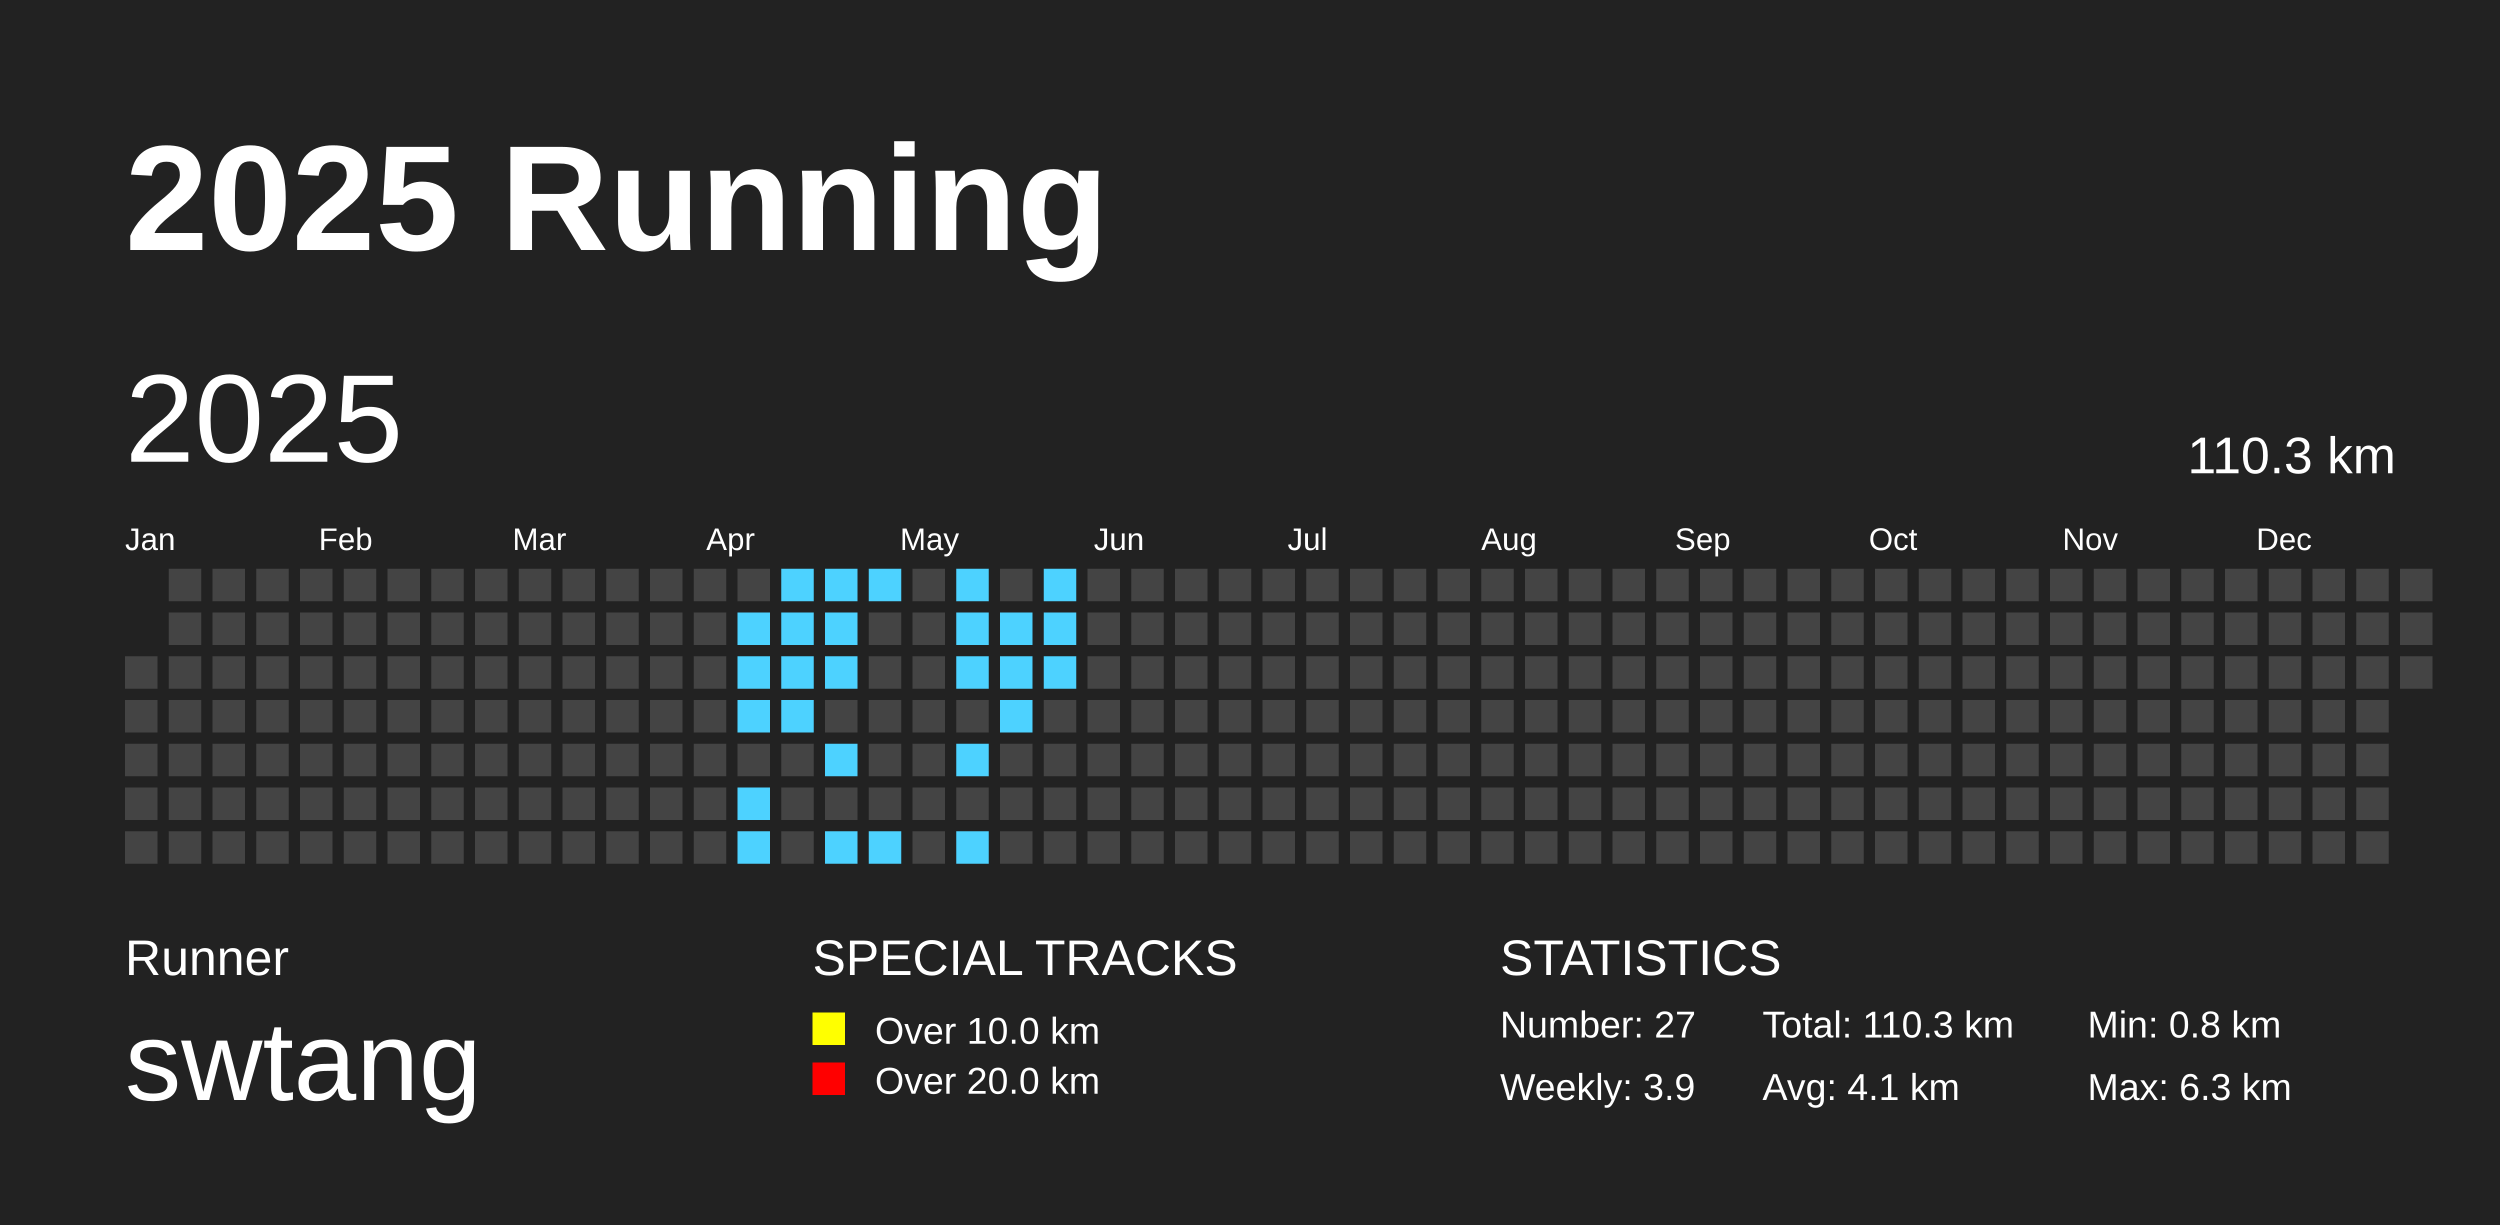
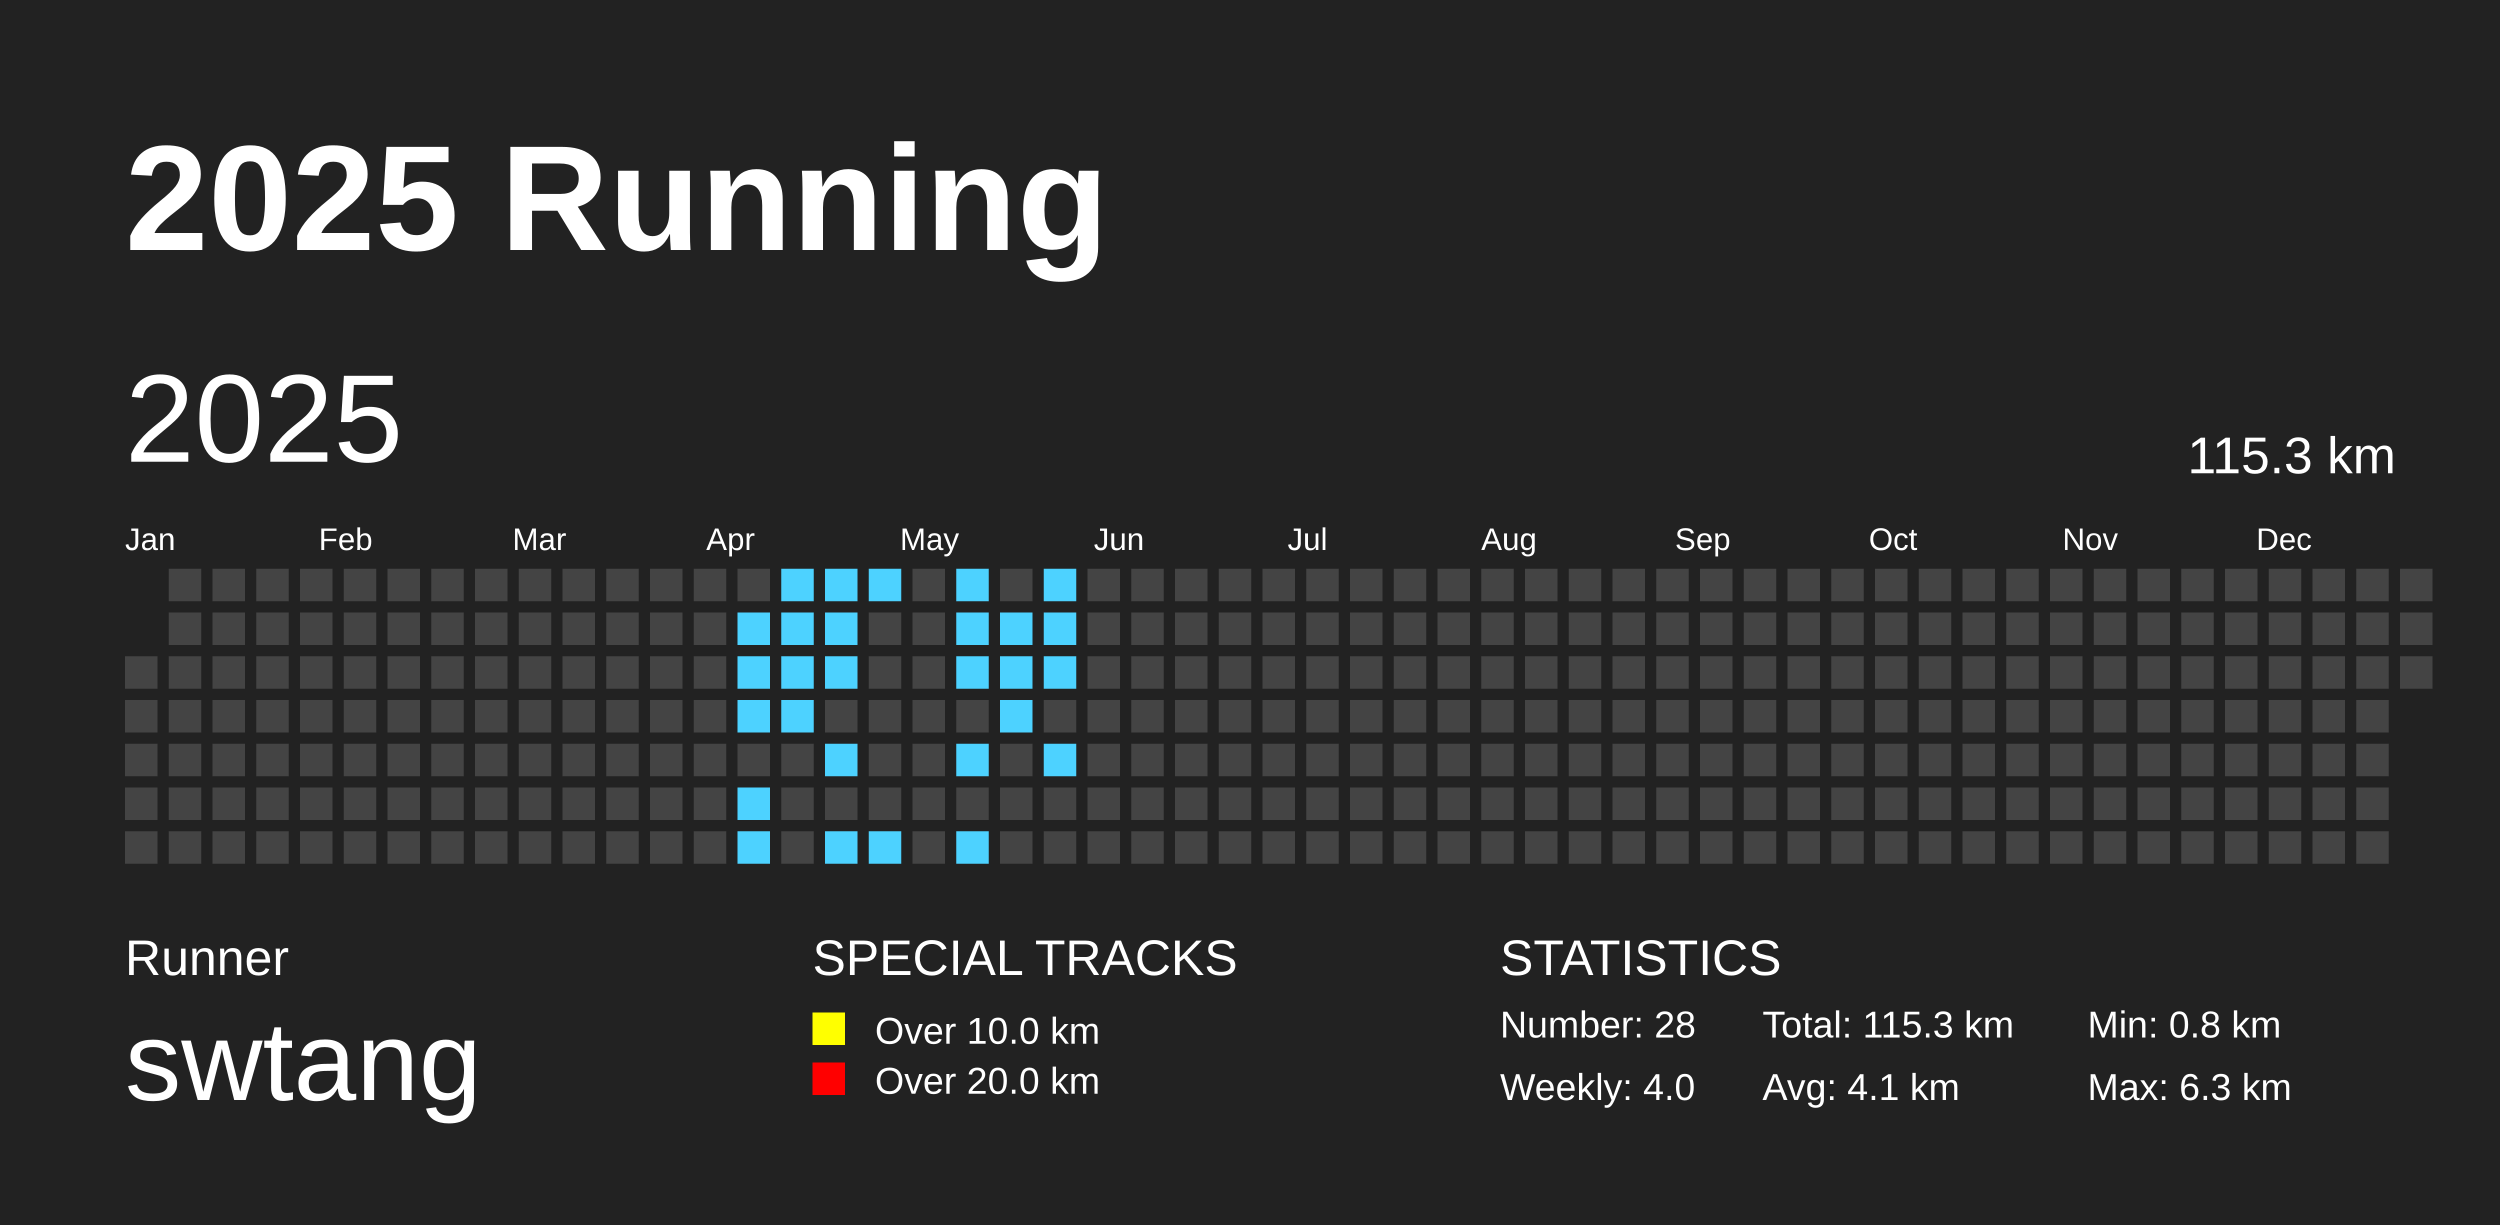
<svg xmlns="http://www.w3.org/2000/svg" baseProfile="full" height="98mm" version="1.1" viewBox="0,0,200,98" width="200mm">
  <defs />
  <rect fill="#222222" height="98" width="200" x="0" y="0" />
  <text fill="#FFFFFF" style="font-size:12px; font-family:Arial; font-weight:bold;" x="10" y="20">2025 Running</text>
  <text fill="#FFFFFF" style="font-size:4px; font-family:Arial" x="10" y="78">Runner</text>
  <text fill="#FFFFFF" style="font-size:9px; font-family:Arial" x="10" y="88">swtang</text>
  <text fill="#FFFFFF" style="font-size:4px; font-family:Arial" x="65" y="78">SPECIAL TRACKS</text>
  <rect fill="yellow" height="2.6" width="2.6" x="65" y="81" />
  <text fill="#FFFFFF" style="font-size:3px; font-family:Arial" x="70" y="83.5">Over 10.0 km</text>
  <rect fill="red" height="2.6" width="2.6" x="65" y="85" />
  <text fill="#FFFFFF" style="font-size:3px; font-family:Arial" x="70" y="87.5">Over 20.0 km</text>
  <text fill="#FFFFFF" style="font-size:4px; font-family:Arial" x="120" y="78">STATISTICS</text>
-   <text fill="#FFFFFF" style="font-size:3px; font-family:Arial" x="120" y="83">Number: 27</text>
-   <text fill="#FFFFFF" style="font-size:3px; font-family:Arial" x="120" y="88">Weekly: 3.9</text>
-   <text fill="#FFFFFF" style="font-size:3px; font-family:Arial" x="141" y="83">Total: 110.3 km</text>
+   <text fill="#FFFFFF" style="font-size:3px; font-family:Arial" x="120" y="83">Number: 28</text>
+   <text fill="#FFFFFF" style="font-size:3px; font-family:Arial" x="120" y="88">Weekly: 4.0</text>
+   <text fill="#FFFFFF" style="font-size:3px; font-family:Arial" x="141" y="83">Total: 115.3 km</text>
  <text fill="#FFFFFF" style="font-size:3px; font-family:Arial" x="141" y="88">Avg: 4.1 km</text>
  <text fill="#FFFFFF" style="font-size:3px; font-family:Arial" x="167" y="83">Min: 0.8 km</text>
  <text fill="#FFFFFF" style="font-size:3px; font-family:Arial" x="167" y="88">Max: 6.3 km</text>
  <text dominant-baseline="hanging" fill="#FFFFFF" style="font-size:10.0px; font-family:Arial;" x="10" y="30">2025</text>
-   <text dominant-baseline="hanging" fill="#FFFFFF" style="font-size:4.125px; font-family:Arial;" x="175" y="35">110.3 km</text>
+   <text dominant-baseline="hanging" fill="#FFFFFF" style="font-size:4.125px; font-family:Arial;" x="175" y="35">115.3 km</text>
  <text fill="#FFFFFF" style="font-size:2.5px; font-family:Arial" x="10.0" y="44">Jan</text>
  <text fill="#FFFFFF" style="font-size:2.5px; font-family:Arial" x="25.5" y="44">Feb</text>
  <text fill="#FFFFFF" style="font-size:2.5px; font-family:Arial" x="41.0" y="44">Mar</text>
  <text fill="#FFFFFF" style="font-size:2.5px; font-family:Arial" x="56.5" y="44">Apr</text>
  <text fill="#FFFFFF" style="font-size:2.5px; font-family:Arial" x="72.0" y="44">May</text>
  <text fill="#FFFFFF" style="font-size:2.5px; font-family:Arial" x="87.5" y="44">Jun</text>
  <text fill="#FFFFFF" style="font-size:2.5px; font-family:Arial" x="103.0" y="44">Jul</text>
  <text fill="#FFFFFF" style="font-size:2.5px; font-family:Arial" x="118.5" y="44">Aug</text>
  <text fill="#FFFFFF" style="font-size:2.5px; font-family:Arial" x="134.0" y="44">Sep</text>
  <text fill="#FFFFFF" style="font-size:2.5px; font-family:Arial" x="149.5" y="44">Oct</text>
  <text fill="#FFFFFF" style="font-size:2.5px; font-family:Arial" x="165.0" y="44">Nov</text>
  <text fill="#FFFFFF" style="font-size:2.5px; font-family:Arial" x="180.5" y="44">Dec</text>
  <rect fill="#444444" height="2.6" width="2.6" x="10.0" y="52.5" />
  <rect fill="#444444" height="2.6" width="2.6" x="10.0" y="56.0" />
  <rect fill="#444444" height="2.6" width="2.6" x="10.0" y="59.5" />
  <rect fill="#444444" height="2.6" width="2.6" x="10.0" y="63.0" />
  <rect fill="#444444" height="2.6" width="2.6" x="10.0" y="66.5" />
  <rect fill="#444444" height="2.6" width="2.6" x="13.5" y="45.5" />
  <rect fill="#444444" height="2.6" width="2.6" x="13.5" y="49.0" />
  <rect fill="#444444" height="2.6" width="2.6" x="13.5" y="52.5" />
  <rect fill="#444444" height="2.6" width="2.6" x="13.5" y="56.0" />
  <rect fill="#444444" height="2.6" width="2.6" x="13.5" y="59.5" />
  <rect fill="#444444" height="2.6" width="2.6" x="13.5" y="63.0" />
  <rect fill="#444444" height="2.6" width="2.6" x="13.5" y="66.5" />
  <rect fill="#444444" height="2.6" width="2.6" x="17.0" y="45.5" />
  <rect fill="#444444" height="2.6" width="2.6" x="17.0" y="49.0" />
  <rect fill="#444444" height="2.6" width="2.6" x="17.0" y="52.5" />
  <rect fill="#444444" height="2.6" width="2.6" x="17.0" y="56.0" />
  <rect fill="#444444" height="2.6" width="2.6" x="17.0" y="59.5" />
  <rect fill="#444444" height="2.6" width="2.6" x="17.0" y="63.0" />
  <rect fill="#444444" height="2.6" width="2.6" x="17.0" y="66.5" />
  <rect fill="#444444" height="2.6" width="2.6" x="20.5" y="45.5" />
  <rect fill="#444444" height="2.6" width="2.6" x="20.5" y="49.0" />
  <rect fill="#444444" height="2.6" width="2.6" x="20.5" y="52.5" />
  <rect fill="#444444" height="2.6" width="2.6" x="20.5" y="56.0" />
  <rect fill="#444444" height="2.6" width="2.6" x="20.5" y="59.5" />
  <rect fill="#444444" height="2.6" width="2.6" x="20.5" y="63.0" />
  <rect fill="#444444" height="2.6" width="2.6" x="20.5" y="66.5" />
  <rect fill="#444444" height="2.6" width="2.6" x="24.0" y="45.5" />
  <rect fill="#444444" height="2.6" width="2.6" x="24.0" y="49.0" />
  <rect fill="#444444" height="2.6" width="2.6" x="24.0" y="52.5" />
  <rect fill="#444444" height="2.6" width="2.6" x="24.0" y="56.0" />
  <rect fill="#444444" height="2.6" width="2.6" x="24.0" y="59.5" />
  <rect fill="#444444" height="2.6" width="2.6" x="24.0" y="63.0" />
  <rect fill="#444444" height="2.6" width="2.6" x="24.0" y="66.5" />
  <rect fill="#444444" height="2.6" width="2.6" x="27.5" y="45.5" />
  <rect fill="#444444" height="2.6" width="2.6" x="27.5" y="49.0" />
  <rect fill="#444444" height="2.6" width="2.6" x="27.5" y="52.5" />
  <rect fill="#444444" height="2.6" width="2.6" x="27.5" y="56.0" />
  <rect fill="#444444" height="2.6" width="2.6" x="27.5" y="59.5" />
  <rect fill="#444444" height="2.6" width="2.6" x="27.5" y="63.0" />
  <rect fill="#444444" height="2.6" width="2.6" x="27.5" y="66.5" />
  <rect fill="#444444" height="2.6" width="2.6" x="31.0" y="45.5" />
  <rect fill="#444444" height="2.6" width="2.6" x="31.0" y="49.0" />
  <rect fill="#444444" height="2.6" width="2.6" x="31.0" y="52.5" />
  <rect fill="#444444" height="2.6" width="2.6" x="31.0" y="56.0" />
  <rect fill="#444444" height="2.6" width="2.6" x="31.0" y="59.5" />
  <rect fill="#444444" height="2.6" width="2.6" x="31.0" y="63.0" />
  <rect fill="#444444" height="2.6" width="2.6" x="31.0" y="66.5" />
  <rect fill="#444444" height="2.6" width="2.6" x="34.5" y="45.5" />
  <rect fill="#444444" height="2.6" width="2.6" x="34.5" y="49.0" />
  <rect fill="#444444" height="2.6" width="2.6" x="34.5" y="52.5" />
  <rect fill="#444444" height="2.6" width="2.6" x="34.5" y="56.0" />
  <rect fill="#444444" height="2.6" width="2.6" x="34.5" y="59.5" />
  <rect fill="#444444" height="2.6" width="2.6" x="34.5" y="63.0" />
  <rect fill="#444444" height="2.6" width="2.6" x="34.5" y="66.5" />
  <rect fill="#444444" height="2.6" width="2.6" x="38.0" y="45.5" />
  <rect fill="#444444" height="2.6" width="2.6" x="38.0" y="49.0" />
  <rect fill="#444444" height="2.6" width="2.6" x="38.0" y="52.5" />
  <rect fill="#444444" height="2.6" width="2.6" x="38.0" y="56.0" />
  <rect fill="#444444" height="2.6" width="2.6" x="38.0" y="59.5" />
  <rect fill="#444444" height="2.6" width="2.6" x="38.0" y="63.0" />
  <rect fill="#444444" height="2.6" width="2.6" x="38.0" y="66.5" />
  <rect fill="#444444" height="2.6" width="2.6" x="41.5" y="45.5" />
  <rect fill="#444444" height="2.6" width="2.6" x="41.5" y="49.0" />
  <rect fill="#444444" height="2.6" width="2.6" x="41.5" y="52.5" />
  <rect fill="#444444" height="2.6" width="2.6" x="41.5" y="56.0" />
  <rect fill="#444444" height="2.6" width="2.6" x="41.5" y="59.5" />
  <rect fill="#444444" height="2.6" width="2.6" x="41.5" y="63.0" />
  <rect fill="#444444" height="2.6" width="2.6" x="41.5" y="66.5" />
  <rect fill="#444444" height="2.6" width="2.6" x="45.0" y="45.5" />
  <rect fill="#444444" height="2.6" width="2.6" x="45.0" y="49.0" />
  <rect fill="#444444" height="2.6" width="2.6" x="45.0" y="52.5" />
  <rect fill="#444444" height="2.6" width="2.6" x="45.0" y="56.0" />
  <rect fill="#444444" height="2.6" width="2.6" x="45.0" y="59.5" />
  <rect fill="#444444" height="2.6" width="2.6" x="45.0" y="63.0" />
  <rect fill="#444444" height="2.6" width="2.6" x="45.0" y="66.5" />
  <rect fill="#444444" height="2.6" width="2.6" x="48.5" y="45.5" />
  <rect fill="#444444" height="2.6" width="2.6" x="48.5" y="49.0" />
  <rect fill="#444444" height="2.6" width="2.6" x="48.5" y="52.5" />
  <rect fill="#444444" height="2.6" width="2.6" x="48.5" y="56.0" />
  <rect fill="#444444" height="2.6" width="2.6" x="48.5" y="59.5" />
  <rect fill="#444444" height="2.6" width="2.6" x="48.5" y="63.0" />
  <rect fill="#444444" height="2.6" width="2.6" x="48.5" y="66.5" />
  <rect fill="#444444" height="2.6" width="2.6" x="52.0" y="45.5" />
  <rect fill="#444444" height="2.6" width="2.6" x="52.0" y="49.0" />
  <rect fill="#444444" height="2.6" width="2.6" x="52.0" y="52.5" />
  <rect fill="#444444" height="2.6" width="2.6" x="52.0" y="56.0" />
  <rect fill="#444444" height="2.6" width="2.6" x="52.0" y="59.5" />
  <rect fill="#444444" height="2.6" width="2.6" x="52.0" y="63.0" />
  <rect fill="#444444" height="2.6" width="2.6" x="52.0" y="66.5" />
  <rect fill="#444444" height="2.6" width="2.6" x="55.5" y="45.5" />
  <rect fill="#444444" height="2.6" width="2.6" x="55.5" y="49.0" />
  <rect fill="#444444" height="2.6" width="2.6" x="55.5" y="52.5" />
  <rect fill="#444444" height="2.6" width="2.6" x="55.5" y="56.0" />
  <rect fill="#444444" height="2.6" width="2.6" x="55.5" y="59.5" />
  <rect fill="#444444" height="2.6" width="2.6" x="55.5" y="63.0" />
  <rect fill="#444444" height="2.6" width="2.6" x="55.5" y="66.5" />
  <rect fill="#444444" height="2.6" width="2.6" x="59.0" y="45.5" />
  <rect fill="#4DD2FF" height="2.6" width="2.6" x="59.0" y="49.0" />
  <rect fill="#4DD2FF" height="2.6" width="2.6" x="59.0" y="52.5" />
  <rect fill="#4DD2FF" height="2.6" width="2.6" x="59.0" y="56.0" />
  <rect fill="#444444" height="2.6" width="2.6" x="59.0" y="59.5" />
  <rect fill="#4DD2FF" height="2.6" width="2.6" x="59.0" y="63.0" />
  <rect fill="#4DD2FF" height="2.6" width="2.6" x="59.0" y="66.5" />
  <rect fill="#4DD2FF" height="2.6" width="2.6" x="62.5" y="45.5" />
  <rect fill="#4DD2FF" height="2.6" width="2.6" x="62.5" y="49.0" />
  <rect fill="#4DD2FF" height="2.6" width="2.6" x="62.5" y="52.5" />
  <rect fill="#4DD2FF" height="2.6" width="2.6" x="62.5" y="56.0" />
  <rect fill="#444444" height="2.6" width="2.6" x="62.5" y="59.5" />
  <rect fill="#444444" height="2.6" width="2.6" x="62.5" y="63.0" />
  <rect fill="#444444" height="2.6" width="2.6" x="62.5" y="66.5" />
  <rect fill="#4DD2FF" height="2.6" width="2.6" x="66.0" y="45.5" />
  <rect fill="#4DD2FF" height="2.6" width="2.6" x="66.0" y="49.0" />
  <rect fill="#4DD2FF" height="2.6" width="2.6" x="66.0" y="52.5" />
  <rect fill="#444444" height="2.6" width="2.6" x="66.0" y="56.0" />
  <rect fill="#4DD2FF" height="2.6" width="2.6" x="66.0" y="59.5" />
  <rect fill="#444444" height="2.6" width="2.6" x="66.0" y="63.0" />
  <rect fill="#4DD2FF" height="2.6" width="2.6" x="66.0" y="66.5" />
  <rect fill="#4DD2FF" height="2.6" width="2.6" x="69.5" y="45.5" />
  <rect fill="#444444" height="2.6" width="2.6" x="69.5" y="49.0" />
  <rect fill="#444444" height="2.6" width="2.6" x="69.5" y="52.5" />
  <rect fill="#444444" height="2.6" width="2.6" x="69.5" y="56.0" />
  <rect fill="#444444" height="2.6" width="2.6" x="69.5" y="59.5" />
  <rect fill="#444444" height="2.6" width="2.6" x="69.5" y="63.0" />
  <rect fill="#4DD2FF" height="2.6" width="2.6" x="69.5" y="66.5" />
  <rect fill="#444444" height="2.6" width="2.6" x="73.0" y="45.5" />
  <rect fill="#444444" height="2.6" width="2.6" x="73.0" y="49.0" />
  <rect fill="#444444" height="2.6" width="2.6" x="73.0" y="52.5" />
  <rect fill="#444444" height="2.6" width="2.6" x="73.0" y="56.0" />
  <rect fill="#444444" height="2.6" width="2.6" x="73.0" y="59.5" />
  <rect fill="#444444" height="2.6" width="2.6" x="73.0" y="63.0" />
  <rect fill="#444444" height="2.6" width="2.6" x="73.0" y="66.5" />
  <rect fill="#4DD2FF" height="2.6" width="2.6" x="76.5" y="45.5" />
  <rect fill="#4DD2FF" height="2.6" width="2.6" x="76.5" y="49.0" />
  <rect fill="#4DD2FF" height="2.6" width="2.6" x="76.5" y="52.5" />
  <rect fill="#444444" height="2.6" width="2.6" x="76.5" y="56.0" />
  <rect fill="#4DD2FF" height="2.6" width="2.6" x="76.5" y="59.5" />
  <rect fill="#444444" height="2.6" width="2.6" x="76.5" y="63.0" />
  <rect fill="#4DD2FF" height="2.6" width="2.6" x="76.5" y="66.5" />
  <rect fill="#444444" height="2.6" width="2.6" x="80.0" y="45.5" />
  <rect fill="#4DD2FF" height="2.6" width="2.6" x="80.0" y="49.0" />
  <rect fill="#4DD2FF" height="2.6" width="2.6" x="80.0" y="52.5" />
  <rect fill="#4DD2FF" height="2.6" width="2.6" x="80.0" y="56.0" />
  <rect fill="#444444" height="2.6" width="2.6" x="80.0" y="59.5" />
  <rect fill="#444444" height="2.6" width="2.6" x="80.0" y="63.0" />
  <rect fill="#444444" height="2.6" width="2.6" x="80.0" y="66.5" />
  <rect fill="#4DD2FF" height="2.6" width="2.6" x="83.5" y="45.5" />
  <rect fill="#4DD2FF" height="2.6" width="2.6" x="83.5" y="49.0" />
  <rect fill="#4DD2FF" height="2.6" width="2.6" x="83.5" y="52.5" />
  <rect fill="#444444" height="2.6" width="2.6" x="83.5" y="56.0" />
-   <rect fill="#444444" height="2.6" width="2.6" x="83.5" y="59.5" />
+   <rect fill="#4DD2FF" height="2.6" width="2.6" x="83.5" y="59.5" />
  <rect fill="#444444" height="2.6" width="2.6" x="83.5" y="63.0" />
  <rect fill="#444444" height="2.6" width="2.6" x="83.5" y="66.5" />
  <rect fill="#444444" height="2.6" width="2.6" x="87.0" y="45.5" />
  <rect fill="#444444" height="2.6" width="2.6" x="87.0" y="49.0" />
  <rect fill="#444444" height="2.6" width="2.6" x="87.0" y="52.5" />
  <rect fill="#444444" height="2.6" width="2.6" x="87.0" y="56.0" />
  <rect fill="#444444" height="2.6" width="2.6" x="87.0" y="59.5" />
  <rect fill="#444444" height="2.6" width="2.6" x="87.0" y="63.0" />
  <rect fill="#444444" height="2.6" width="2.6" x="87.0" y="66.5" />
  <rect fill="#444444" height="2.6" width="2.6" x="90.5" y="45.5" />
  <rect fill="#444444" height="2.6" width="2.6" x="90.5" y="49.0" />
  <rect fill="#444444" height="2.6" width="2.6" x="90.5" y="52.5" />
  <rect fill="#444444" height="2.6" width="2.6" x="90.5" y="56.0" />
  <rect fill="#444444" height="2.6" width="2.6" x="90.5" y="59.5" />
  <rect fill="#444444" height="2.6" width="2.6" x="90.5" y="63.0" />
  <rect fill="#444444" height="2.6" width="2.6" x="90.5" y="66.5" />
  <rect fill="#444444" height="2.6" width="2.6" x="94.0" y="45.5" />
  <rect fill="#444444" height="2.6" width="2.6" x="94.0" y="49.0" />
  <rect fill="#444444" height="2.6" width="2.6" x="94.0" y="52.5" />
  <rect fill="#444444" height="2.6" width="2.6" x="94.0" y="56.0" />
  <rect fill="#444444" height="2.6" width="2.6" x="94.0" y="59.5" />
  <rect fill="#444444" height="2.6" width="2.6" x="94.0" y="63.0" />
  <rect fill="#444444" height="2.6" width="2.6" x="94.0" y="66.5" />
  <rect fill="#444444" height="2.6" width="2.6" x="97.5" y="45.5" />
  <rect fill="#444444" height="2.6" width="2.6" x="97.5" y="49.0" />
  <rect fill="#444444" height="2.6" width="2.6" x="97.5" y="52.5" />
  <rect fill="#444444" height="2.6" width="2.6" x="97.5" y="56.0" />
  <rect fill="#444444" height="2.6" width="2.6" x="97.5" y="59.5" />
  <rect fill="#444444" height="2.6" width="2.6" x="97.5" y="63.0" />
  <rect fill="#444444" height="2.6" width="2.6" x="97.5" y="66.5" />
  <rect fill="#444444" height="2.6" width="2.6" x="101.0" y="45.5" />
  <rect fill="#444444" height="2.6" width="2.6" x="101.0" y="49.0" />
  <rect fill="#444444" height="2.6" width="2.6" x="101.0" y="52.5" />
  <rect fill="#444444" height="2.6" width="2.6" x="101.0" y="56.0" />
  <rect fill="#444444" height="2.6" width="2.6" x="101.0" y="59.5" />
  <rect fill="#444444" height="2.6" width="2.6" x="101.0" y="63.0" />
  <rect fill="#444444" height="2.6" width="2.6" x="101.0" y="66.5" />
  <rect fill="#444444" height="2.6" width="2.6" x="104.5" y="45.5" />
  <rect fill="#444444" height="2.6" width="2.6" x="104.5" y="49.0" />
  <rect fill="#444444" height="2.6" width="2.6" x="104.5" y="52.5" />
  <rect fill="#444444" height="2.6" width="2.6" x="104.5" y="56.0" />
  <rect fill="#444444" height="2.6" width="2.6" x="104.5" y="59.5" />
  <rect fill="#444444" height="2.6" width="2.6" x="104.5" y="63.0" />
  <rect fill="#444444" height="2.6" width="2.6" x="104.5" y="66.5" />
  <rect fill="#444444" height="2.6" width="2.6" x="108.0" y="45.5" />
  <rect fill="#444444" height="2.6" width="2.6" x="108.0" y="49.0" />
  <rect fill="#444444" height="2.6" width="2.6" x="108.0" y="52.5" />
  <rect fill="#444444" height="2.6" width="2.6" x="108.0" y="56.0" />
  <rect fill="#444444" height="2.6" width="2.6" x="108.0" y="59.5" />
  <rect fill="#444444" height="2.6" width="2.6" x="108.0" y="63.0" />
  <rect fill="#444444" height="2.6" width="2.6" x="108.0" y="66.5" />
  <rect fill="#444444" height="2.6" width="2.6" x="111.5" y="45.5" />
  <rect fill="#444444" height="2.6" width="2.6" x="111.5" y="49.0" />
  <rect fill="#444444" height="2.6" width="2.6" x="111.5" y="52.5" />
  <rect fill="#444444" height="2.6" width="2.6" x="111.5" y="56.0" />
  <rect fill="#444444" height="2.6" width="2.6" x="111.5" y="59.5" />
  <rect fill="#444444" height="2.6" width="2.6" x="111.5" y="63.0" />
  <rect fill="#444444" height="2.6" width="2.6" x="111.5" y="66.5" />
  <rect fill="#444444" height="2.6" width="2.6" x="115.0" y="45.5" />
  <rect fill="#444444" height="2.6" width="2.6" x="115.0" y="49.0" />
  <rect fill="#444444" height="2.6" width="2.6" x="115.0" y="52.5" />
  <rect fill="#444444" height="2.6" width="2.6" x="115.0" y="56.0" />
  <rect fill="#444444" height="2.6" width="2.6" x="115.0" y="59.5" />
  <rect fill="#444444" height="2.6" width="2.6" x="115.0" y="63.0" />
  <rect fill="#444444" height="2.6" width="2.6" x="115.0" y="66.5" />
  <rect fill="#444444" height="2.6" width="2.6" x="118.5" y="45.5" />
  <rect fill="#444444" height="2.6" width="2.6" x="118.5" y="49.0" />
  <rect fill="#444444" height="2.6" width="2.6" x="118.5" y="52.5" />
  <rect fill="#444444" height="2.6" width="2.6" x="118.5" y="56.0" />
  <rect fill="#444444" height="2.6" width="2.6" x="118.5" y="59.5" />
  <rect fill="#444444" height="2.6" width="2.6" x="118.5" y="63.0" />
  <rect fill="#444444" height="2.6" width="2.6" x="118.5" y="66.5" />
  <rect fill="#444444" height="2.6" width="2.6" x="122.0" y="45.5" />
  <rect fill="#444444" height="2.6" width="2.6" x="122.0" y="49.0" />
  <rect fill="#444444" height="2.6" width="2.6" x="122.0" y="52.5" />
  <rect fill="#444444" height="2.6" width="2.6" x="122.0" y="56.0" />
  <rect fill="#444444" height="2.6" width="2.6" x="122.0" y="59.5" />
  <rect fill="#444444" height="2.6" width="2.6" x="122.0" y="63.0" />
  <rect fill="#444444" height="2.6" width="2.6" x="122.0" y="66.5" />
  <rect fill="#444444" height="2.6" width="2.6" x="125.5" y="45.5" />
  <rect fill="#444444" height="2.6" width="2.6" x="125.5" y="49.0" />
  <rect fill="#444444" height="2.6" width="2.6" x="125.5" y="52.5" />
  <rect fill="#444444" height="2.6" width="2.6" x="125.5" y="56.0" />
  <rect fill="#444444" height="2.6" width="2.6" x="125.5" y="59.5" />
  <rect fill="#444444" height="2.6" width="2.6" x="125.5" y="63.0" />
  <rect fill="#444444" height="2.6" width="2.6" x="125.5" y="66.5" />
  <rect fill="#444444" height="2.6" width="2.6" x="129.0" y="45.5" />
  <rect fill="#444444" height="2.6" width="2.6" x="129.0" y="49.0" />
  <rect fill="#444444" height="2.6" width="2.6" x="129.0" y="52.5" />
  <rect fill="#444444" height="2.6" width="2.6" x="129.0" y="56.0" />
  <rect fill="#444444" height="2.6" width="2.6" x="129.0" y="59.5" />
  <rect fill="#444444" height="2.6" width="2.6" x="129.0" y="63.0" />
  <rect fill="#444444" height="2.6" width="2.6" x="129.0" y="66.5" />
  <rect fill="#444444" height="2.6" width="2.6" x="132.5" y="45.5" />
  <rect fill="#444444" height="2.6" width="2.6" x="132.5" y="49.0" />
  <rect fill="#444444" height="2.6" width="2.6" x="132.5" y="52.5" />
  <rect fill="#444444" height="2.6" width="2.6" x="132.5" y="56.0" />
  <rect fill="#444444" height="2.6" width="2.6" x="132.5" y="59.5" />
  <rect fill="#444444" height="2.6" width="2.6" x="132.5" y="63.0" />
  <rect fill="#444444" height="2.6" width="2.6" x="132.5" y="66.5" />
  <rect fill="#444444" height="2.6" width="2.6" x="136.0" y="45.5" />
  <rect fill="#444444" height="2.6" width="2.6" x="136.0" y="49.0" />
  <rect fill="#444444" height="2.6" width="2.6" x="136.0" y="52.5" />
  <rect fill="#444444" height="2.6" width="2.6" x="136.0" y="56.0" />
  <rect fill="#444444" height="2.6" width="2.6" x="136.0" y="59.5" />
  <rect fill="#444444" height="2.6" width="2.6" x="136.0" y="63.0" />
  <rect fill="#444444" height="2.6" width="2.6" x="136.0" y="66.5" />
  <rect fill="#444444" height="2.6" width="2.6" x="139.5" y="45.5" />
  <rect fill="#444444" height="2.6" width="2.6" x="139.5" y="49.0" />
  <rect fill="#444444" height="2.6" width="2.6" x="139.5" y="52.5" />
  <rect fill="#444444" height="2.6" width="2.6" x="139.5" y="56.0" />
  <rect fill="#444444" height="2.6" width="2.6" x="139.5" y="59.5" />
  <rect fill="#444444" height="2.6" width="2.6" x="139.5" y="63.0" />
  <rect fill="#444444" height="2.6" width="2.6" x="139.5" y="66.5" />
  <rect fill="#444444" height="2.6" width="2.6" x="143.0" y="45.5" />
  <rect fill="#444444" height="2.6" width="2.6" x="143.0" y="49.0" />
  <rect fill="#444444" height="2.6" width="2.6" x="143.0" y="52.5" />
  <rect fill="#444444" height="2.6" width="2.6" x="143.0" y="56.0" />
  <rect fill="#444444" height="2.6" width="2.6" x="143.0" y="59.5" />
  <rect fill="#444444" height="2.6" width="2.6" x="143.0" y="63.0" />
  <rect fill="#444444" height="2.6" width="2.6" x="143.0" y="66.5" />
  <rect fill="#444444" height="2.6" width="2.6" x="146.5" y="45.5" />
  <rect fill="#444444" height="2.6" width="2.6" x="146.5" y="49.0" />
  <rect fill="#444444" height="2.6" width="2.6" x="146.5" y="52.5" />
  <rect fill="#444444" height="2.6" width="2.6" x="146.5" y="56.0" />
  <rect fill="#444444" height="2.6" width="2.6" x="146.5" y="59.5" />
  <rect fill="#444444" height="2.6" width="2.6" x="146.5" y="63.0" />
  <rect fill="#444444" height="2.6" width="2.6" x="146.5" y="66.5" />
  <rect fill="#444444" height="2.6" width="2.6" x="150.0" y="45.5" />
  <rect fill="#444444" height="2.6" width="2.6" x="150.0" y="49.0" />
  <rect fill="#444444" height="2.6" width="2.6" x="150.0" y="52.5" />
  <rect fill="#444444" height="2.6" width="2.6" x="150.0" y="56.0" />
  <rect fill="#444444" height="2.6" width="2.6" x="150.0" y="59.5" />
  <rect fill="#444444" height="2.6" width="2.6" x="150.0" y="63.0" />
  <rect fill="#444444" height="2.6" width="2.6" x="150.0" y="66.5" />
  <rect fill="#444444" height="2.6" width="2.6" x="153.5" y="45.5" />
  <rect fill="#444444" height="2.6" width="2.6" x="153.5" y="49.0" />
  <rect fill="#444444" height="2.6" width="2.6" x="153.5" y="52.5" />
  <rect fill="#444444" height="2.6" width="2.6" x="153.5" y="56.0" />
  <rect fill="#444444" height="2.6" width="2.6" x="153.5" y="59.5" />
  <rect fill="#444444" height="2.6" width="2.6" x="153.5" y="63.0" />
  <rect fill="#444444" height="2.6" width="2.6" x="153.5" y="66.5" />
  <rect fill="#444444" height="2.6" width="2.6" x="157.0" y="45.5" />
  <rect fill="#444444" height="2.6" width="2.6" x="157.0" y="49.0" />
  <rect fill="#444444" height="2.6" width="2.6" x="157.0" y="52.5" />
  <rect fill="#444444" height="2.6" width="2.6" x="157.0" y="56.0" />
  <rect fill="#444444" height="2.6" width="2.6" x="157.0" y="59.5" />
  <rect fill="#444444" height="2.6" width="2.6" x="157.0" y="63.0" />
  <rect fill="#444444" height="2.6" width="2.6" x="157.0" y="66.5" />
  <rect fill="#444444" height="2.6" width="2.6" x="160.5" y="45.5" />
  <rect fill="#444444" height="2.6" width="2.6" x="160.5" y="49.0" />
  <rect fill="#444444" height="2.6" width="2.6" x="160.5" y="52.5" />
  <rect fill="#444444" height="2.6" width="2.6" x="160.5" y="56.0" />
  <rect fill="#444444" height="2.6" width="2.6" x="160.5" y="59.5" />
  <rect fill="#444444" height="2.6" width="2.6" x="160.5" y="63.0" />
  <rect fill="#444444" height="2.6" width="2.6" x="160.5" y="66.5" />
  <rect fill="#444444" height="2.6" width="2.6" x="164.0" y="45.5" />
  <rect fill="#444444" height="2.6" width="2.6" x="164.0" y="49.0" />
  <rect fill="#444444" height="2.6" width="2.6" x="164.0" y="52.5" />
  <rect fill="#444444" height="2.6" width="2.6" x="164.0" y="56.0" />
  <rect fill="#444444" height="2.6" width="2.6" x="164.0" y="59.5" />
  <rect fill="#444444" height="2.6" width="2.6" x="164.0" y="63.0" />
  <rect fill="#444444" height="2.6" width="2.6" x="164.0" y="66.5" />
  <rect fill="#444444" height="2.6" width="2.6" x="167.5" y="45.5" />
  <rect fill="#444444" height="2.6" width="2.6" x="167.5" y="49.0" />
  <rect fill="#444444" height="2.6" width="2.6" x="167.5" y="52.5" />
  <rect fill="#444444" height="2.6" width="2.6" x="167.5" y="56.0" />
  <rect fill="#444444" height="2.6" width="2.6" x="167.5" y="59.5" />
  <rect fill="#444444" height="2.6" width="2.6" x="167.5" y="63.0" />
  <rect fill="#444444" height="2.6" width="2.6" x="167.5" y="66.5" />
  <rect fill="#444444" height="2.6" width="2.6" x="171.0" y="45.5" />
  <rect fill="#444444" height="2.6" width="2.6" x="171.0" y="49.0" />
  <rect fill="#444444" height="2.6" width="2.6" x="171.0" y="52.5" />
  <rect fill="#444444" height="2.6" width="2.6" x="171.0" y="56.0" />
  <rect fill="#444444" height="2.6" width="2.6" x="171.0" y="59.5" />
  <rect fill="#444444" height="2.6" width="2.6" x="171.0" y="63.0" />
  <rect fill="#444444" height="2.6" width="2.6" x="171.0" y="66.5" />
  <rect fill="#444444" height="2.6" width="2.6" x="174.5" y="45.5" />
  <rect fill="#444444" height="2.6" width="2.6" x="174.5" y="49.0" />
  <rect fill="#444444" height="2.6" width="2.6" x="174.5" y="52.5" />
  <rect fill="#444444" height="2.6" width="2.6" x="174.5" y="56.0" />
  <rect fill="#444444" height="2.6" width="2.6" x="174.5" y="59.5" />
  <rect fill="#444444" height="2.6" width="2.6" x="174.5" y="63.0" />
  <rect fill="#444444" height="2.6" width="2.6" x="174.5" y="66.5" />
  <rect fill="#444444" height="2.6" width="2.6" x="178.0" y="45.5" />
  <rect fill="#444444" height="2.6" width="2.6" x="178.0" y="49.0" />
  <rect fill="#444444" height="2.6" width="2.6" x="178.0" y="52.5" />
  <rect fill="#444444" height="2.6" width="2.6" x="178.0" y="56.0" />
  <rect fill="#444444" height="2.6" width="2.6" x="178.0" y="59.5" />
  <rect fill="#444444" height="2.6" width="2.6" x="178.0" y="63.0" />
  <rect fill="#444444" height="2.6" width="2.6" x="178.0" y="66.5" />
  <rect fill="#444444" height="2.6" width="2.6" x="181.5" y="45.5" />
  <rect fill="#444444" height="2.6" width="2.6" x="181.5" y="49.0" />
  <rect fill="#444444" height="2.6" width="2.6" x="181.5" y="52.5" />
  <rect fill="#444444" height="2.6" width="2.6" x="181.5" y="56.0" />
  <rect fill="#444444" height="2.6" width="2.6" x="181.5" y="59.5" />
  <rect fill="#444444" height="2.6" width="2.6" x="181.5" y="63.0" />
  <rect fill="#444444" height="2.6" width="2.6" x="181.5" y="66.5" />
  <rect fill="#444444" height="2.6" width="2.6" x="185.0" y="45.5" />
  <rect fill="#444444" height="2.6" width="2.6" x="185.0" y="49.0" />
  <rect fill="#444444" height="2.6" width="2.6" x="185.0" y="52.5" />
  <rect fill="#444444" height="2.6" width="2.6" x="185.0" y="56.0" />
  <rect fill="#444444" height="2.6" width="2.6" x="185.0" y="59.5" />
  <rect fill="#444444" height="2.6" width="2.6" x="185.0" y="63.0" />
  <rect fill="#444444" height="2.6" width="2.6" x="185.0" y="66.5" />
  <rect fill="#444444" height="2.6" width="2.6" x="188.5" y="45.5" />
  <rect fill="#444444" height="2.6" width="2.6" x="188.5" y="49.0" />
  <rect fill="#444444" height="2.6" width="2.6" x="188.5" y="52.5" />
  <rect fill="#444444" height="2.6" width="2.6" x="188.5" y="56.0" />
  <rect fill="#444444" height="2.6" width="2.6" x="188.5" y="59.5" />
  <rect fill="#444444" height="2.6" width="2.6" x="188.5" y="63.0" />
  <rect fill="#444444" height="2.6" width="2.6" x="188.5" y="66.5" />
  <rect fill="#444444" height="2.6" width="2.6" x="192.0" y="45.5" />
  <rect fill="#444444" height="2.6" width="2.6" x="192.0" y="49.0" />
  <rect fill="#444444" height="2.6" width="2.6" x="192.0" y="52.5" />
</svg>
